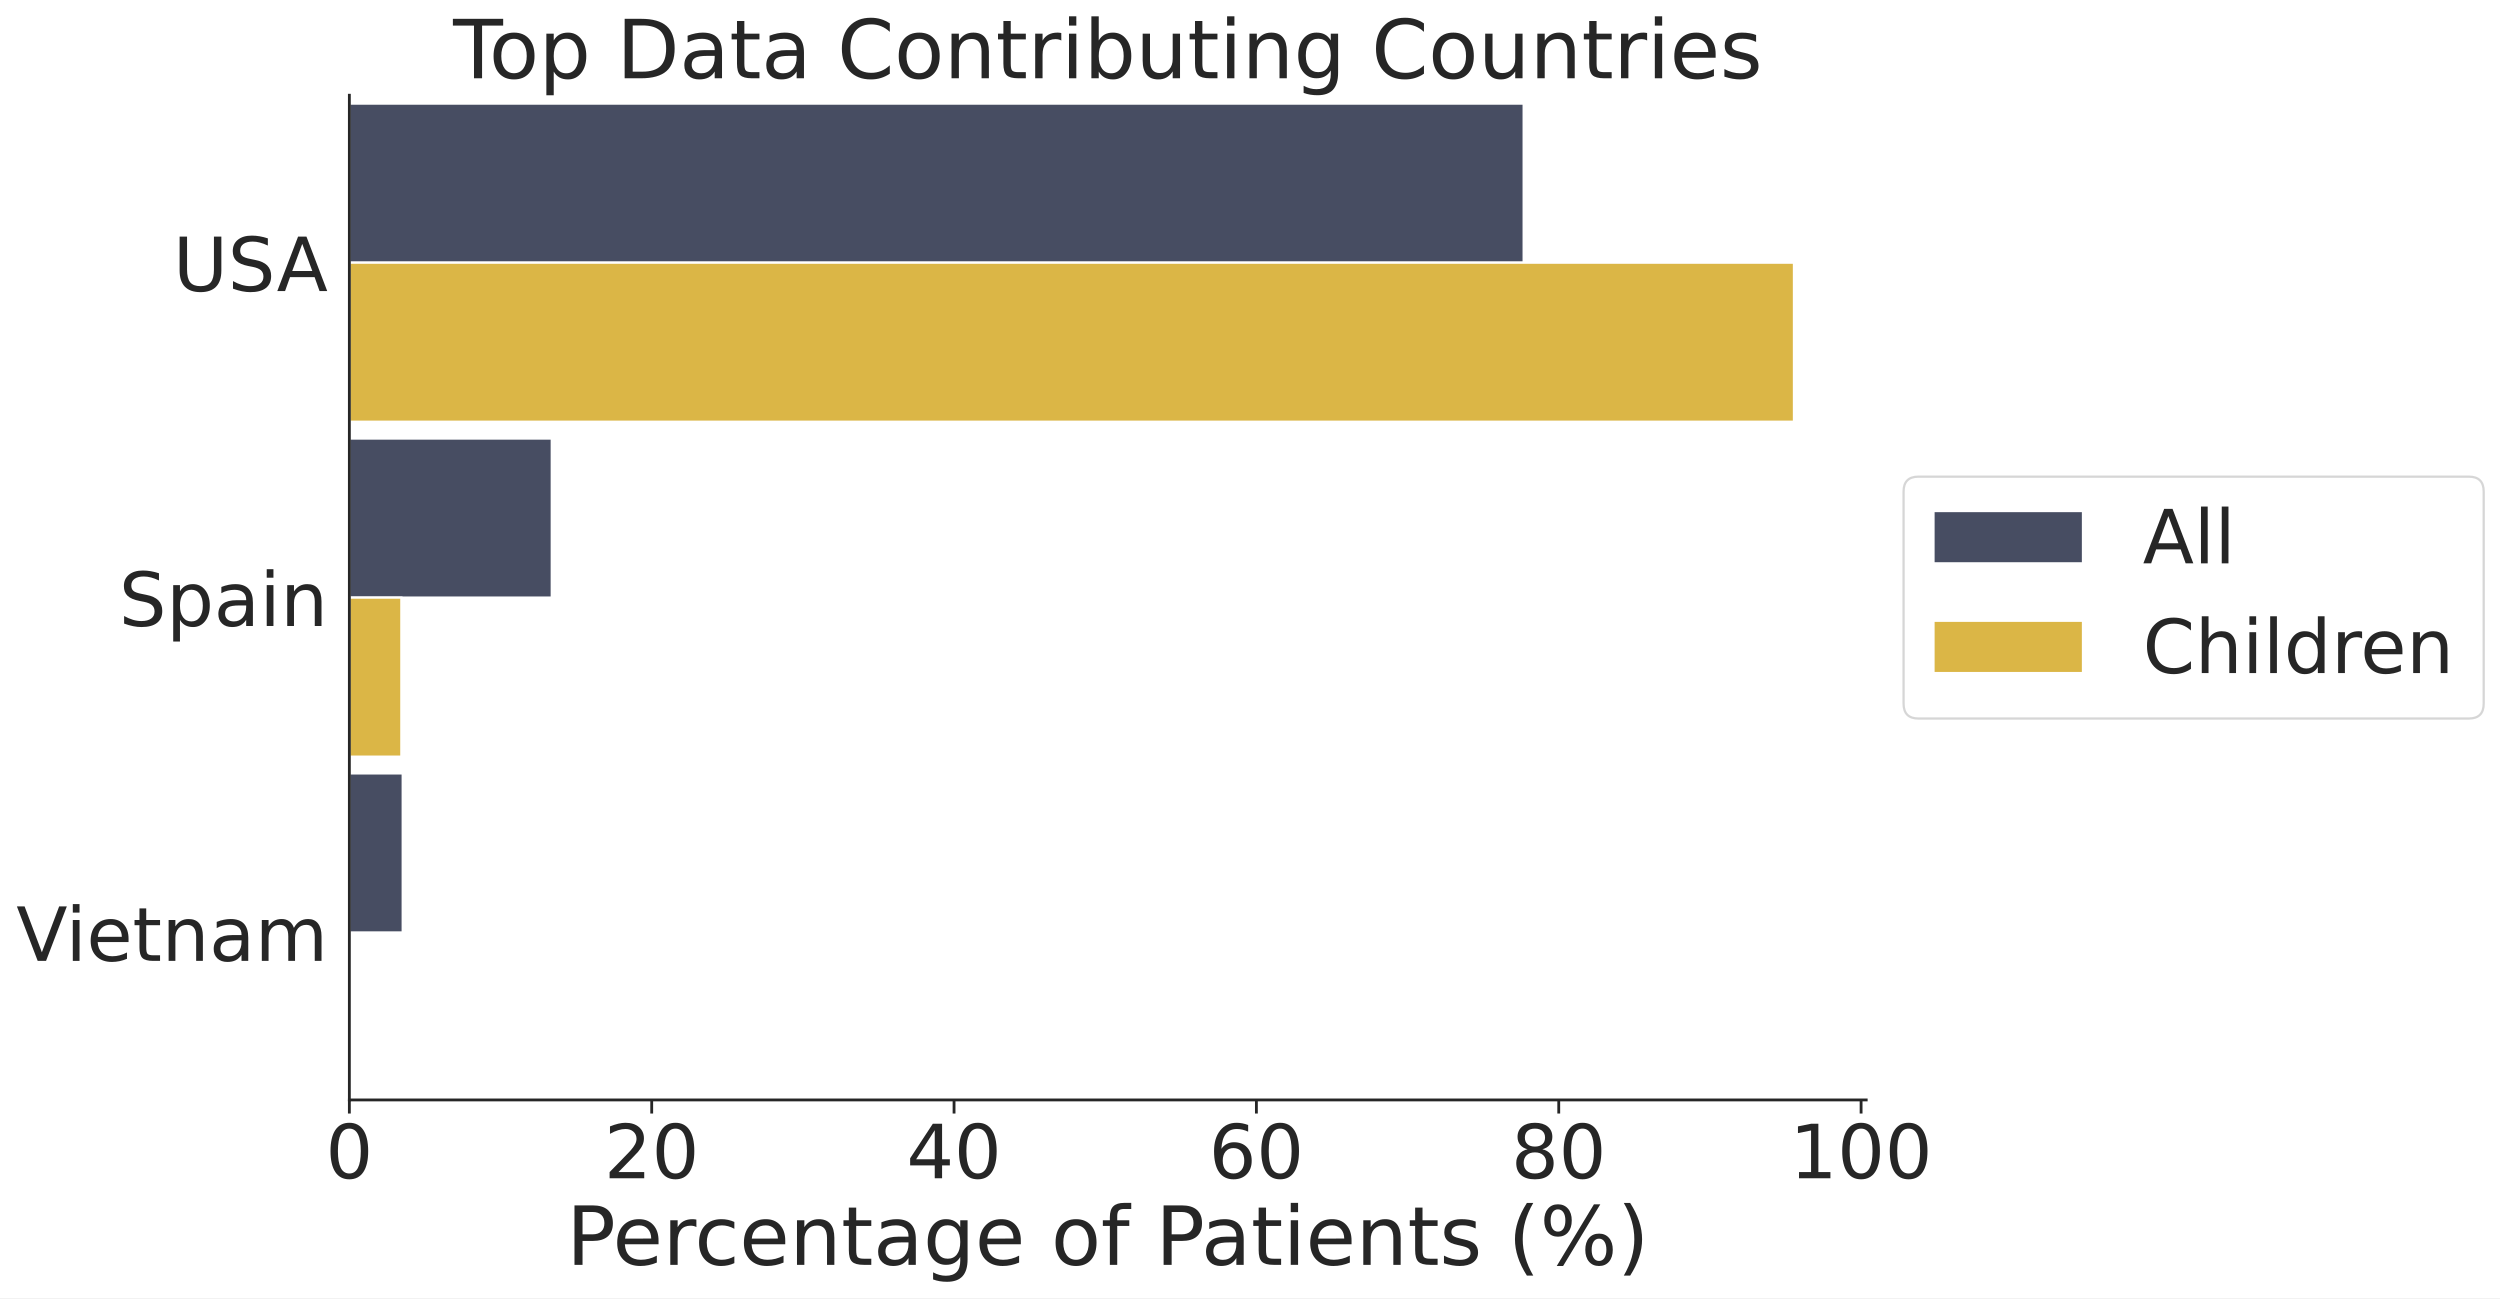
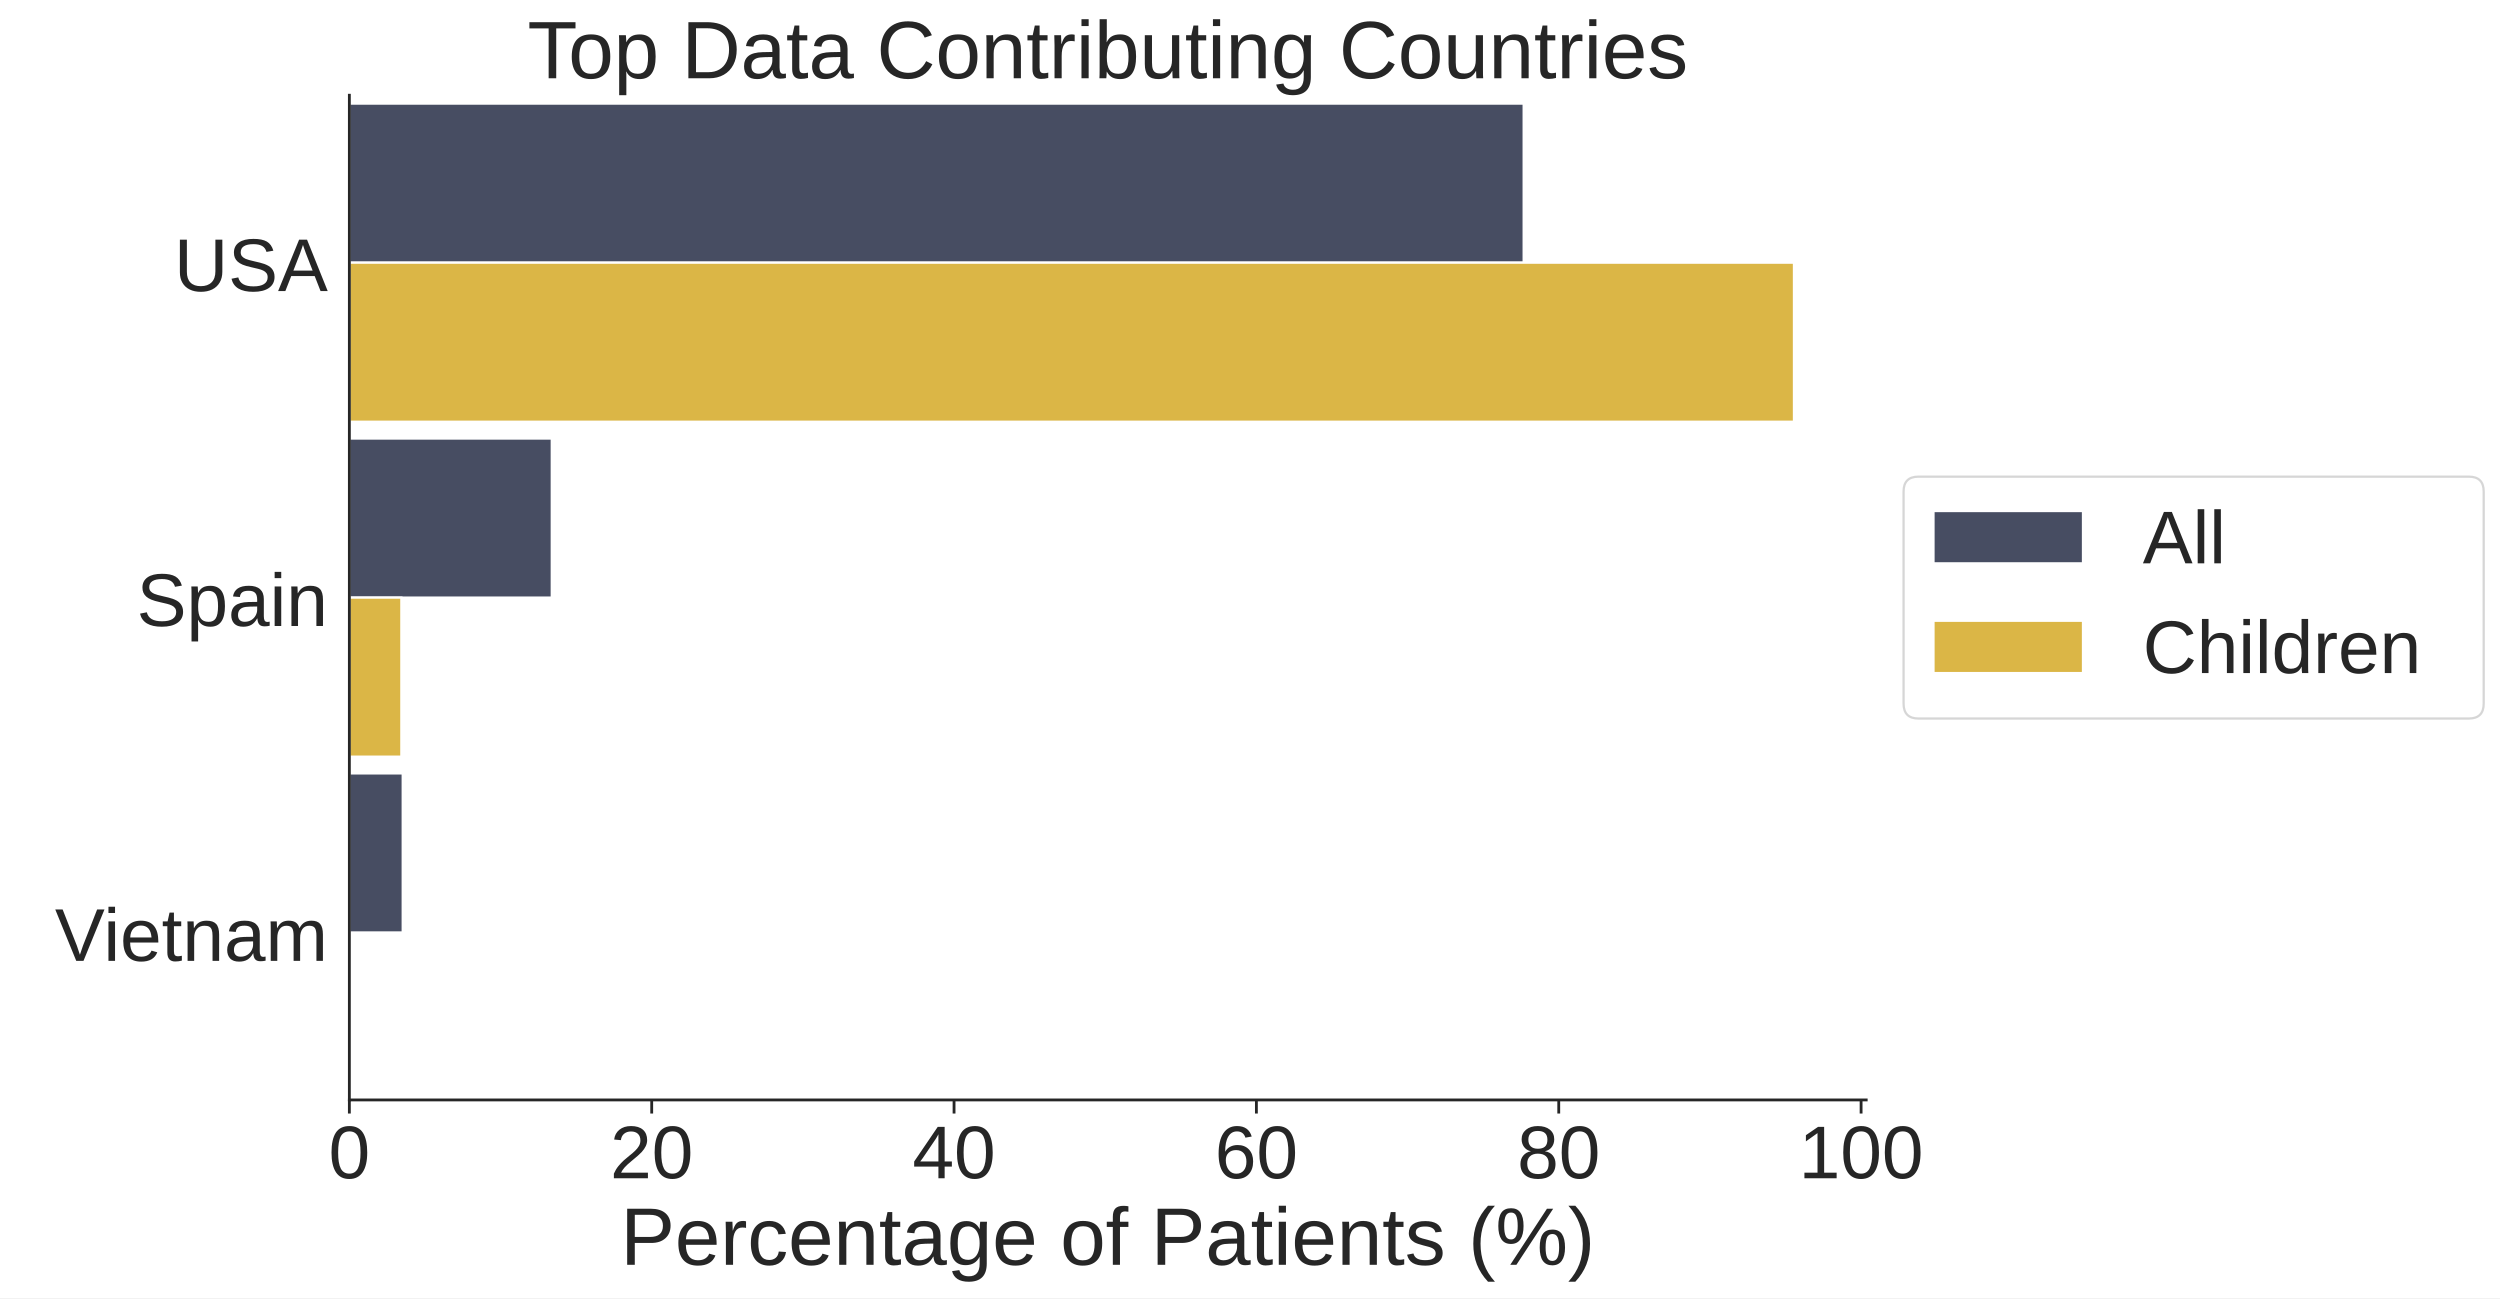
<svg xmlns="http://www.w3.org/2000/svg" xmlns:xlink="http://www.w3.org/1999/xlink" width="1103.608pt" height="573.04pt" viewBox="0 0 1103.608 573.04" version="1.1">
  <defs>
    <style type="text/css">*{stroke-linejoin: round; stroke-linecap: butt}</style>
  </defs>
  <g id="figure_1">
    <g id="patch_1">
      <path d="M 0 573.04  L 1103.608 573.04  L 1103.608 0  L 0 0  z " style="fill: #ffffff" />
    </g>
    <g id="axes_1">
      <g id="patch_2">
        <path d="M 154.222 485.561  L 823.822 485.561  L 823.822 42.041  L 154.222 42.041  z " style="fill: #ffffff" />
      </g>
      <g id="matplotlib.axis_1">
        <g id="xtick_1">
          <g id="line2d_1">
            <defs>
-               <path id="m4297049ee9" d="M 0 0  L 0 6  " style="stroke: #262626; stroke-width: 1.25" />
+               <path id="mb6440f2a11" d="M 0 0  L 0 6  " style="stroke: #262626; stroke-width: 1.25" />
            </defs>
            <g>
-               <use xlink:href="#m4297049ee9" x="154.222" y="485.561" style="fill: #262626; stroke: #262626; stroke-width: 1.25" />
+               <use xlink:href="#mb6440f2a11" x="154.222" y="485.561" style="fill: #262626; stroke: #262626; stroke-width: 1.25" />
            </g>
          </g>
          <g id="text_1">
-             <g style="fill: #262626" transform="translate(143.7242 520.1361) scale(0.33 -0.33)">
-               <defs>
-                 <path id="DejaVuSans-30" d="M 2034 4250  Q 1547 4250 1301 3770  Q 1056 3291 1056 2328  Q 1056 1369 1301 889  Q 1547 409 2034 409  Q 2525 409 2770 889  Q 3016 1369 3016 2328  Q 3016 3291 2770 3770  Q 2525 4250 2034 4250  z M 2034 4750  Q 2819 4750 3233 4129  Q 3647 3509 3647 2328  Q 3647 1150 3233 529  Q 2819 -91 2034 -91  Q 1250 -91 836 529  Q 422 1150 422 2328  Q 422 3509 836 4129  Q 1250 4750 2034 4750  z " transform="scale(0.015625)" />
-               </defs>
-               <use xlink:href="#DejaVuSans-30" />
-             </g>
+             <text style="fill: #262626; font: 33px 'Arial', 'DejaVu Sans', 'Liberation Sans', 'Bitstream Vera Sans', sans-serif; text-anchor: middle" x="154.222" y="520.136" transform="rotate(-0 154.2223 520.1361)">0</text>
          </g>
        </g>
        <g id="xtick_2">
          <g id="line2d_2">
            <g>
-               <use xlink:href="#m4297049ee9" x="287.691" y="485.561" style="fill: #262626; stroke: #262626; stroke-width: 1.25" />
+               <use xlink:href="#mb6440f2a11" x="287.691" y="485.561" style="fill: #262626; stroke: #262626; stroke-width: 1.25" />
            </g>
          </g>
          <g id="text_2">
-             <g style="fill: #262626" transform="translate(266.695 520.1361) scale(0.33 -0.33)">
-               <defs>
-                 <path id="DejaVuSans-32" d="M 1228 531  L 3431 531  L 3431 0  L 469 0  L 469 531  Q 828 903 1448 1529  Q 2069 2156 2228 2338  Q 2531 2678 2651 2914  Q 2772 3150 2772 3378  Q 2772 3750 2511 3984  Q 2250 4219 1831 4219  Q 1534 4219 1204 4116  Q 875 4013 500 3803  L 500 4441  Q 881 4594 1212 4672  Q 1544 4750 1819 4750  Q 2544 4750 2975 4387  Q 3406 4025 3406 3419  Q 3406 3131 3298 2873  Q 3191 2616 2906 2266  Q 2828 2175 2409 1742  Q 1991 1309 1228 531  z " transform="scale(0.015625)" />
-               </defs>
-               <use xlink:href="#DejaVuSans-32" />
-               <use xlink:href="#DejaVuSans-30" x="63.623" />
-             </g>
+             <text style="fill: #262626; font: 33px 'Arial', 'DejaVu Sans', 'Liberation Sans', 'Bitstream Vera Sans', sans-serif; text-anchor: middle" x="287.691" y="520.136" transform="rotate(-0 287.6912 520.1361)">20</text>
          </g>
        </g>
        <g id="xtick_3">
          <g id="line2d_3">
            <g>
-               <use xlink:href="#m4297049ee9" x="421.16" y="485.561" style="fill: #262626; stroke: #262626; stroke-width: 1.25" />
+               <use xlink:href="#mb6440f2a11" x="421.16" y="485.561" style="fill: #262626; stroke: #262626; stroke-width: 1.25" />
            </g>
          </g>
          <g id="text_3">
-             <g style="fill: #262626" transform="translate(400.1638 520.1361) scale(0.33 -0.33)">
-               <defs>
-                 <path id="DejaVuSans-34" d="M 2419 4116  L 825 1625  L 2419 1625  L 2419 4116  z M 2253 4666  L 3047 4666  L 3047 1625  L 3713 1625  L 3713 1100  L 3047 1100  L 3047 0  L 2419 0  L 2419 1100  L 313 1100  L 313 1709  L 2253 4666  z " transform="scale(0.015625)" />
-               </defs>
-               <use xlink:href="#DejaVuSans-34" />
-               <use xlink:href="#DejaVuSans-30" x="63.623" />
-             </g>
+             <text style="fill: #262626; font: 33px 'Arial', 'DejaVu Sans', 'Liberation Sans', 'Bitstream Vera Sans', sans-serif; text-anchor: middle" x="421.16" y="520.136" transform="rotate(-0 421.1601 520.1361)">40</text>
          </g>
        </g>
        <g id="xtick_4">
          <g id="line2d_4">
            <g>
-               <use xlink:href="#m4297049ee9" x="554.629" y="485.561" style="fill: #262626; stroke: #262626; stroke-width: 1.25" />
+               <use xlink:href="#mb6440f2a11" x="554.629" y="485.561" style="fill: #262626; stroke: #262626; stroke-width: 1.25" />
            </g>
          </g>
          <g id="text_4">
-             <g style="fill: #262626" transform="translate(533.6327 520.1361) scale(0.33 -0.33)">
-               <defs>
-                 <path id="DejaVuSans-36" d="M 2113 2584  Q 1688 2584 1439 2293  Q 1191 2003 1191 1497  Q 1191 994 1439 701  Q 1688 409 2113 409  Q 2538 409 2786 701  Q 3034 994 3034 1497  Q 3034 2003 2786 2293  Q 2538 2584 2113 2584  z M 3366 4563  L 3366 3988  Q 3128 4100 2886 4159  Q 2644 4219 2406 4219  Q 1781 4219 1451 3797  Q 1122 3375 1075 2522  Q 1259 2794 1537 2939  Q 1816 3084 2150 3084  Q 2853 3084 3261 2657  Q 3669 2231 3669 1497  Q 3669 778 3244 343  Q 2819 -91 2113 -91  Q 1303 -91 875 529  Q 447 1150 447 2328  Q 447 3434 972 4092  Q 1497 4750 2381 4750  Q 2619 4750 2861 4703  Q 3103 4656 3366 4563  z " transform="scale(0.015625)" />
-               </defs>
-               <use xlink:href="#DejaVuSans-36" />
-               <use xlink:href="#DejaVuSans-30" x="63.623" />
-             </g>
+             <text style="fill: #262626; font: 33px 'Arial', 'DejaVu Sans', 'Liberation Sans', 'Bitstream Vera Sans', sans-serif; text-anchor: middle" x="554.629" y="520.136" transform="rotate(-0 554.629 520.1361)">60</text>
          </g>
        </g>
        <g id="xtick_5">
          <g id="line2d_5">
            <g>
-               <use xlink:href="#m4297049ee9" x="688.098" y="485.561" style="fill: #262626; stroke: #262626; stroke-width: 1.25" />
+               <use xlink:href="#mb6440f2a11" x="688.098" y="485.561" style="fill: #262626; stroke: #262626; stroke-width: 1.25" />
            </g>
          </g>
          <g id="text_5">
-             <g style="fill: #262626" transform="translate(667.1016 520.1361) scale(0.33 -0.33)">
-               <defs>
-                 <path id="DejaVuSans-38" d="M 2034 2216  Q 1584 2216 1326 1975  Q 1069 1734 1069 1313  Q 1069 891 1326 650  Q 1584 409 2034 409  Q 2484 409 2743 651  Q 3003 894 3003 1313  Q 3003 1734 2745 1975  Q 2488 2216 2034 2216  z M 1403 2484  Q 997 2584 770 2862  Q 544 3141 544 3541  Q 544 4100 942 4425  Q 1341 4750 2034 4750  Q 2731 4750 3128 4425  Q 3525 4100 3525 3541  Q 3525 3141 3298 2862  Q 3072 2584 2669 2484  Q 3125 2378 3379 2068  Q 3634 1759 3634 1313  Q 3634 634 3220 271  Q 2806 -91 2034 -91  Q 1263 -91 848 271  Q 434 634 434 1313  Q 434 1759 690 2068  Q 947 2378 1403 2484  z M 1172 3481  Q 1172 3119 1398 2916  Q 1625 2713 2034 2713  Q 2441 2713 2670 2916  Q 2900 3119 2900 3481  Q 2900 3844 2670 4047  Q 2441 4250 2034 4250  Q 1625 4250 1398 4047  Q 1172 3844 1172 3481  z " transform="scale(0.015625)" />
-               </defs>
-               <use xlink:href="#DejaVuSans-38" />
-               <use xlink:href="#DejaVuSans-30" x="63.623" />
-             </g>
+             <text style="fill: #262626; font: 33px 'Arial', 'DejaVu Sans', 'Liberation Sans', 'Bitstream Vera Sans', sans-serif; text-anchor: middle" x="688.098" y="520.136" transform="rotate(-0 688.0978 520.1361)">80</text>
          </g>
        </g>
        <g id="xtick_6">
          <g id="line2d_6">
            <g>
-               <use xlink:href="#m4297049ee9" x="821.567" y="485.561" style="fill: #262626; stroke: #262626; stroke-width: 1.25" />
+               <use xlink:href="#mb6440f2a11" x="821.567" y="485.561" style="fill: #262626; stroke: #262626; stroke-width: 1.25" />
            </g>
          </g>
          <g id="text_6">
-             <g style="fill: #262626" transform="translate(790.0723 520.1361) scale(0.33 -0.33)">
-               <defs>
-                 <path id="DejaVuSans-31" d="M 794 531  L 1825 531  L 1825 4091  L 703 3866  L 703 4441  L 1819 4666  L 2450 4666  L 2450 531  L 3481 531  L 3481 0  L 794 0  L 794 531  z " transform="scale(0.015625)" />
-               </defs>
-               <use xlink:href="#DejaVuSans-31" />
-               <use xlink:href="#DejaVuSans-30" x="63.623" />
-               <use xlink:href="#DejaVuSans-30" x="127.246" />
-             </g>
+             <text style="fill: #262626; font: 33px 'Arial', 'DejaVu Sans', 'Liberation Sans', 'Bitstream Vera Sans', sans-serif; text-anchor: middle" x="821.567" y="520.136" transform="rotate(-0 821.5667 520.1361)">100</text>
          </g>
        </g>
        <g id="text_7">
-           <g style="fill: #262626" transform="translate(250.0723 558.3534) scale(0.36 -0.36)">
-             <defs>
-               <path id="DejaVuSans-50" d="M 1259 4147  L 1259 2394  L 2053 2394  Q 2494 2394 2734 2622  Q 2975 2850 2975 3272  Q 2975 3691 2734 3919  Q 2494 4147 2053 4147  L 1259 4147  z M 628 4666  L 2053 4666  Q 2838 4666 3239 4311  Q 3641 3956 3641 3272  Q 3641 2581 3239 2228  Q 2838 1875 2053 1875  L 1259 1875  L 1259 0  L 628 0  L 628 4666  z " transform="scale(0.015625)" />
-               <path id="DejaVuSans-65" d="M 3597 1894  L 3597 1613  L 953 1613  Q 991 1019 1311 708  Q 1631 397 2203 397  Q 2534 397 2845 478  Q 3156 559 3463 722  L 3463 178  Q 3153 47 2828 -22  Q 2503 -91 2169 -91  Q 1331 -91 842 396  Q 353 884 353 1716  Q 353 2575 817 3079  Q 1281 3584 2069 3584  Q 2775 3584 3186 3129  Q 3597 2675 3597 1894  z M 3022 2063  Q 3016 2534 2758 2815  Q 2500 3097 2075 3097  Q 1594 3097 1305 2825  Q 1016 2553 972 2059  L 3022 2063  z " transform="scale(0.015625)" />
-               <path id="DejaVuSans-72" d="M 2631 2963  Q 2534 3019 2420 3045  Q 2306 3072 2169 3072  Q 1681 3072 1420 2755  Q 1159 2438 1159 1844  L 1159 0  L 581 0  L 581 3500  L 1159 3500  L 1159 2956  Q 1341 3275 1631 3429  Q 1922 3584 2338 3584  Q 2397 3584 2469 3576  Q 2541 3569 2628 3553  L 2631 2963  z " transform="scale(0.015625)" />
-               <path id="DejaVuSans-63" d="M 3122 3366  L 3122 2828  Q 2878 2963 2633 3030  Q 2388 3097 2138 3097  Q 1578 3097 1268 2742  Q 959 2388 959 1747  Q 959 1106 1268 751  Q 1578 397 2138 397  Q 2388 397 2633 464  Q 2878 531 3122 666  L 3122 134  Q 2881 22 2623 -34  Q 2366 -91 2075 -91  Q 1284 -91 818 406  Q 353 903 353 1747  Q 353 2603 823 3093  Q 1294 3584 2113 3584  Q 2378 3584 2631 3529  Q 2884 3475 3122 3366  z " transform="scale(0.015625)" />
-               <path id="DejaVuSans-6e" d="M 3513 2113  L 3513 0  L 2938 0  L 2938 2094  Q 2938 2591 2744 2837  Q 2550 3084 2163 3084  Q 1697 3084 1428 2787  Q 1159 2491 1159 1978  L 1159 0  L 581 0  L 581 3500  L 1159 3500  L 1159 2956  Q 1366 3272 1645 3428  Q 1925 3584 2291 3584  Q 2894 3584 3203 3211  Q 3513 2838 3513 2113  z " transform="scale(0.015625)" />
-               <path id="DejaVuSans-74" d="M 1172 4494  L 1172 3500  L 2356 3500  L 2356 3053  L 1172 3053  L 1172 1153  Q 1172 725 1289 603  Q 1406 481 1766 481  L 2356 481  L 2356 0  L 1766 0  Q 1100 0 847 248  Q 594 497 594 1153  L 594 3053  L 172 3053  L 172 3500  L 594 3500  L 594 4494  L 1172 4494  z " transform="scale(0.015625)" />
-               <path id="DejaVuSans-61" d="M 2194 1759  Q 1497 1759 1228 1600  Q 959 1441 959 1056  Q 959 750 1161 570  Q 1363 391 1709 391  Q 2188 391 2477 730  Q 2766 1069 2766 1631  L 2766 1759  L 2194 1759  z M 3341 1997  L 3341 0  L 2766 0  L 2766 531  Q 2569 213 2275 61  Q 1981 -91 1556 -91  Q 1019 -91 701 211  Q 384 513 384 1019  Q 384 1609 779 1909  Q 1175 2209 1959 2209  L 2766 2209  L 2766 2266  Q 2766 2663 2505 2880  Q 2244 3097 1772 3097  Q 1472 3097 1187 3025  Q 903 2953 641 2809  L 641 3341  Q 956 3463 1253 3523  Q 1550 3584 1831 3584  Q 2591 3584 2966 3190  Q 3341 2797 3341 1997  z " transform="scale(0.015625)" />
-               <path id="DejaVuSans-67" d="M 2906 1791  Q 2906 2416 2648 2759  Q 2391 3103 1925 3103  Q 1463 3103 1205 2759  Q 947 2416 947 1791  Q 947 1169 1205 825  Q 1463 481 1925 481  Q 2391 481 2648 825  Q 2906 1169 2906 1791  z M 3481 434  Q 3481 -459 3084 -895  Q 2688 -1331 1869 -1331  Q 1566 -1331 1297 -1286  Q 1028 -1241 775 -1147  L 775 -588  Q 1028 -725 1275 -790  Q 1522 -856 1778 -856  Q 2344 -856 2625 -561  Q 2906 -266 2906 331  L 2906 616  Q 2728 306 2450 153  Q 2172 0 1784 0  Q 1141 0 747 490  Q 353 981 353 1791  Q 353 2603 747 3093  Q 1141 3584 1784 3584  Q 2172 3584 2450 3431  Q 2728 3278 2906 2969  L 2906 3500  L 3481 3500  L 3481 434  z " transform="scale(0.015625)" />
-               <path id="DejaVuSans-20" transform="scale(0.015625)" />
-               <path id="DejaVuSans-6f" d="M 1959 3097  Q 1497 3097 1228 2736  Q 959 2375 959 1747  Q 959 1119 1226 758  Q 1494 397 1959 397  Q 2419 397 2687 759  Q 2956 1122 2956 1747  Q 2956 2369 2687 2733  Q 2419 3097 1959 3097  z M 1959 3584  Q 2709 3584 3137 3096  Q 3566 2609 3566 1747  Q 3566 888 3137 398  Q 2709 -91 1959 -91  Q 1206 -91 779 398  Q 353 888 353 1747  Q 353 2609 779 3096  Q 1206 3584 1959 3584  z " transform="scale(0.015625)" />
-               <path id="DejaVuSans-66" d="M 2375 4863  L 2375 4384  L 1825 4384  Q 1516 4384 1395 4259  Q 1275 4134 1275 3809  L 1275 3500  L 2222 3500  L 2222 3053  L 1275 3053  L 1275 0  L 697 0  L 697 3053  L 147 3053  L 147 3500  L 697 3500  L 697 3744  Q 697 4328 969 4595  Q 1241 4863 1831 4863  L 2375 4863  z " transform="scale(0.015625)" />
-               <path id="DejaVuSans-69" d="M 603 3500  L 1178 3500  L 1178 0  L 603 0  L 603 3500  z M 603 4863  L 1178 4863  L 1178 4134  L 603 4134  L 603 4863  z " transform="scale(0.015625)" />
-               <path id="DejaVuSans-73" d="M 2834 3397  L 2834 2853  Q 2591 2978 2328 3040  Q 2066 3103 1784 3103  Q 1356 3103 1142 2972  Q 928 2841 928 2578  Q 928 2378 1081 2264  Q 1234 2150 1697 2047  L 1894 2003  Q 2506 1872 2764 1633  Q 3022 1394 3022 966  Q 3022 478 2636 193  Q 2250 -91 1575 -91  Q 1294 -91 989 -36  Q 684 19 347 128  L 347 722  Q 666 556 975 473  Q 1284 391 1588 391  Q 1994 391 2212 530  Q 2431 669 2431 922  Q 2431 1156 2273 1281  Q 2116 1406 1581 1522  L 1381 1569  Q 847 1681 609 1914  Q 372 2147 372 2553  Q 372 3047 722 3315  Q 1072 3584 1716 3584  Q 2034 3584 2315 3537  Q 2597 3491 2834 3397  z " transform="scale(0.015625)" />
-               <path id="DejaVuSans-28" d="M 1984 4856  Q 1566 4138 1362 3434  Q 1159 2731 1159 2009  Q 1159 1288 1364 580  Q 1569 -128 1984 -844  L 1484 -844  Q 1016 -109 783 600  Q 550 1309 550 2009  Q 550 2706 781 3412  Q 1013 4119 1484 4856  L 1984 4856  z " transform="scale(0.015625)" />
-               <path id="DejaVuSans-25" d="M 4653 2053  Q 4381 2053 4226 1822  Q 4072 1591 4072 1178  Q 4072 772 4226 539  Q 4381 306 4653 306  Q 4919 306 5073 539  Q 5228 772 5228 1178  Q 5228 1588 5073 1820  Q 4919 2053 4653 2053  z M 4653 2450  Q 5147 2450 5437 2106  Q 5728 1763 5728 1178  Q 5728 594 5436 251  Q 5144 -91 4653 -91  Q 4153 -91 3862 251  Q 3572 594 3572 1178  Q 3572 1766 3864 2108  Q 4156 2450 4653 2450  z M 1428 4353  Q 1159 4353 1004 4120  Q 850 3888 850 3481  Q 850 3069 1003 2837  Q 1156 2606 1428 2606  Q 1700 2606 1854 2837  Q 2009 3069 2009 3481  Q 2009 3884 1853 4118  Q 1697 4353 1428 4353  z M 4250 4750  L 4750 4750  L 1831 -91  L 1331 -91  L 4250 4750  z M 1428 4750  Q 1922 4750 2215 4408  Q 2509 4066 2509 3481  Q 2509 2891 2217 2550  Q 1925 2209 1428 2209  Q 931 2209 642 2551  Q 353 2894 353 3481  Q 353 4063 643 4406  Q 934 4750 1428 4750  z " transform="scale(0.015625)" />
-               <path id="DejaVuSans-29" d="M 513 4856  L 1013 4856  Q 1481 4119 1714 3412  Q 1947 2706 1947 2009  Q 1947 1309 1714 600  Q 1481 -109 1013 -844  L 513 -844  Q 928 -128 1133 580  Q 1338 1288 1338 2009  Q 1338 2731 1133 3434  Q 928 4138 513 4856  z " transform="scale(0.015625)" />
-             </defs>
-             <use xlink:href="#DejaVuSans-50" />
-             <use xlink:href="#DejaVuSans-65" x="56.678" />
-             <use xlink:href="#DejaVuSans-72" x="118.201" />
-             <use xlink:href="#DejaVuSans-63" x="157.064" />
-             <use xlink:href="#DejaVuSans-65" x="212.045" />
-             <use xlink:href="#DejaVuSans-6e" x="273.568" />
-             <use xlink:href="#DejaVuSans-74" x="336.947" />
-             <use xlink:href="#DejaVuSans-61" x="376.156" />
-             <use xlink:href="#DejaVuSans-67" x="437.436" />
-             <use xlink:href="#DejaVuSans-65" x="500.912" />
-             <use xlink:href="#DejaVuSans-20" x="562.436" />
-             <use xlink:href="#DejaVuSans-6f" x="594.223" />
-             <use xlink:href="#DejaVuSans-66" x="655.404" />
-             <use xlink:href="#DejaVuSans-20" x="690.609" />
-             <use xlink:href="#DejaVuSans-50" x="722.396" />
-             <use xlink:href="#DejaVuSans-61" x="778.199" />
-             <use xlink:href="#DejaVuSans-74" x="839.479" />
-             <use xlink:href="#DejaVuSans-69" x="878.688" />
-             <use xlink:href="#DejaVuSans-65" x="906.471" />
-             <use xlink:href="#DejaVuSans-6e" x="967.994" />
-             <use xlink:href="#DejaVuSans-74" x="1031.373" />
-             <use xlink:href="#DejaVuSans-73" x="1070.582" />
-             <use xlink:href="#DejaVuSans-20" x="1122.682" />
-             <use xlink:href="#DejaVuSans-28" x="1154.469" />
-             <use xlink:href="#DejaVuSans-25" x="1193.482" />
-             <use xlink:href="#DejaVuSans-29" x="1288.502" />
-           </g>
+           <text style="fill: #262626; font: 36px 'Arial', 'DejaVu Sans', 'Liberation Sans', 'Bitstream Vera Sans', sans-serif; text-anchor: middle" x="489.022" y="558.353" transform="rotate(-0 489.0223 558.3534)">Percentage of Patients (%)</text>
        </g>
      </g>
      <g id="matplotlib.axis_2">
        <g id="ytick_1">
          <g id="text_8">
-             <g style="fill: #262626" transform="translate(76.42781 128.4987) scale(0.33 -0.33)">
-               <defs>
-                 <path id="DejaVuSans-55" d="M 556 4666  L 1191 4666  L 1191 1831  Q 1191 1081 1462 751  Q 1734 422 2344 422  Q 2950 422 3222 751  Q 3494 1081 3494 1831  L 3494 4666  L 4128 4666  L 4128 1753  Q 4128 841 3676 375  Q 3225 -91 2344 -91  Q 1459 -91 1007 375  Q 556 841 556 1753  L 556 4666  z " transform="scale(0.015625)" />
-                 <path id="DejaVuSans-53" d="M 3425 4513  L 3425 3897  Q 3066 4069 2747 4153  Q 2428 4238 2131 4238  Q 1616 4238 1336 4038  Q 1056 3838 1056 3469  Q 1056 3159 1242 3001  Q 1428 2844 1947 2747  L 2328 2669  Q 3034 2534 3370 2195  Q 3706 1856 3706 1288  Q 3706 609 3251 259  Q 2797 -91 1919 -91  Q 1588 -91 1214 -16  Q 841 59 441 206  L 441 856  Q 825 641 1194 531  Q 1563 422 1919 422  Q 2459 422 2753 634  Q 3047 847 3047 1241  Q 3047 1584 2836 1778  Q 2625 1972 2144 2069  L 1759 2144  Q 1053 2284 737 2584  Q 422 2884 422 3419  Q 422 4038 858 4394  Q 1294 4750 2059 4750  Q 2388 4750 2728 4690  Q 3069 4631 3425 4513  z " transform="scale(0.015625)" />
-                 <path id="DejaVuSans-41" d="M 2188 4044  L 1331 1722  L 3047 1722  L 2188 4044  z M 1831 4666  L 2547 4666  L 4325 0  L 3669 0  L 3244 1197  L 1141 1197  L 716 0  L 50 0  L 1831 4666  z " transform="scale(0.015625)" />
-               </defs>
-               <use xlink:href="#DejaVuSans-55" />
-               <use xlink:href="#DejaVuSans-53" x="73.193" />
-               <use xlink:href="#DejaVuSans-41" x="138.545" />
-             </g>
+             <text style="fill: #262626; font: 33px 'Arial', 'DejaVu Sans', 'Liberation Sans', 'Bitstream Vera Sans', sans-serif; text-anchor: end" x="144.722" y="128.499" transform="rotate(-0 144.7223 128.4987)">USA</text>
          </g>
        </g>
        <g id="ytick_2">
          <g id="text_9">
-             <g style="fill: #262626" transform="translate(52.51828 276.3387) scale(0.33 -0.33)">
-               <defs>
-                 <path id="DejaVuSans-70" d="M 1159 525  L 1159 -1331  L 581 -1331  L 581 3500  L 1159 3500  L 1159 2969  Q 1341 3281 1617 3432  Q 1894 3584 2278 3584  Q 2916 3584 3314 3078  Q 3713 2572 3713 1747  Q 3713 922 3314 415  Q 2916 -91 2278 -91  Q 1894 -91 1617 61  Q 1341 213 1159 525  z M 3116 1747  Q 3116 2381 2855 2742  Q 2594 3103 2138 3103  Q 1681 3103 1420 2742  Q 1159 2381 1159 1747  Q 1159 1113 1420 752  Q 1681 391 2138 391  Q 2594 391 2855 752  Q 3116 1113 3116 1747  z " transform="scale(0.015625)" />
-               </defs>
-               <use xlink:href="#DejaVuSans-53" />
-               <use xlink:href="#DejaVuSans-70" x="63.477" />
-               <use xlink:href="#DejaVuSans-61" x="126.953" />
-               <use xlink:href="#DejaVuSans-69" x="188.232" />
-               <use xlink:href="#DejaVuSans-6e" x="216.016" />
-             </g>
+             <text style="fill: #262626; font: 33px 'Arial', 'DejaVu Sans', 'Liberation Sans', 'Bitstream Vera Sans', sans-serif; text-anchor: end" x="144.722" y="276.339" transform="rotate(-0 144.7223 276.3387)">Spain</text>
          </g>
        </g>
        <g id="ytick_3">
          <g id="text_10">
-             <g style="fill: #262626" transform="translate(7.2 424.1787) scale(0.33 -0.33)">
-               <defs>
-                 <path id="DejaVuSans-56" d="M 1831 0  L 50 4666  L 709 4666  L 2188 738  L 3669 4666  L 4325 4666  L 2547 0  L 1831 0  z " transform="scale(0.015625)" />
-                 <path id="DejaVuSans-6d" d="M 3328 2828  Q 3544 3216 3844 3400  Q 4144 3584 4550 3584  Q 5097 3584 5394 3201  Q 5691 2819 5691 2113  L 5691 0  L 5113 0  L 5113 2094  Q 5113 2597 4934 2840  Q 4756 3084 4391 3084  Q 3944 3084 3684 2787  Q 3425 2491 3425 1978  L 3425 0  L 2847 0  L 2847 2094  Q 2847 2600 2669 2842  Q 2491 3084 2119 3084  Q 1678 3084 1418 2786  Q 1159 2488 1159 1978  L 1159 0  L 581 0  L 581 3500  L 1159 3500  L 1159 2956  Q 1356 3278 1631 3431  Q 1906 3584 2284 3584  Q 2666 3584 2933 3390  Q 3200 3197 3328 2828  z " transform="scale(0.015625)" />
-               </defs>
-               <use xlink:href="#DejaVuSans-56" />
-               <use xlink:href="#DejaVuSans-69" x="66.158" />
-               <use xlink:href="#DejaVuSans-65" x="93.941" />
-               <use xlink:href="#DejaVuSans-74" x="155.465" />
-               <use xlink:href="#DejaVuSans-6e" x="194.674" />
-               <use xlink:href="#DejaVuSans-61" x="258.053" />
-               <use xlink:href="#DejaVuSans-6d" x="319.332" />
-             </g>
+             <text style="fill: #262626; font: 33px 'Arial', 'DejaVu Sans', 'Liberation Sans', 'Bitstream Vera Sans', sans-serif; text-anchor: end" x="144.722" y="424.179" transform="rotate(-0 144.7223 424.1787)">Vietnam</text>
          </g>
        </g>
      </g>
      <g id="patch_3">
-         <path d="M 154.222 45.737  L 672.615 45.737  L 672.615 115.961  L 154.222 115.961  z " clip-path="url(#p33e1e52c17)" style="fill: #474d62; stroke: #ffffff; stroke-linejoin: miter" />
+         <path d="M 154.222 45.737  L 672.615 45.737  L 672.615 115.961  L 154.222 115.961  z " clip-path="url(#p40716f4d0f)" style="fill: #474d62; stroke: #ffffff; stroke-linejoin: miter" />
      </g>
      <g id="patch_4">
-         <path d="M 154.222 193.577  L 243.58 193.577  L 243.58 263.801  L 154.222 263.801  z " clip-path="url(#p33e1e52c17)" style="fill: #474d62; stroke: #ffffff; stroke-linejoin: miter" />
+         <path d="M 154.222 193.577  L 243.58 193.577  L 243.58 263.801  L 154.222 263.801  z " clip-path="url(#p40716f4d0f)" style="fill: #474d62; stroke: #ffffff; stroke-linejoin: miter" />
      </g>
      <g id="patch_5">
-         <path d="M 154.222 341.417  L 177.78 341.417  L 177.78 411.641  L 154.222 411.641  z " clip-path="url(#p33e1e52c17)" style="fill: #474d62; stroke: #ffffff; stroke-linejoin: miter" />
+         <path d="M 154.222 341.417  L 177.78 341.417  L 177.78 411.641  L 154.222 411.641  z " clip-path="url(#p40716f4d0f)" style="fill: #474d62; stroke: #ffffff; stroke-linejoin: miter" />
      </g>
      <g id="patch_6">
-         <path d="M 154.222 115.961  L 791.937 115.961  L 791.937 186.185  L 154.222 186.185  z " clip-path="url(#p33e1e52c17)" style="fill: #dbb646; stroke: #ffffff; stroke-linejoin: miter" />
+         <path d="M 154.222 115.961  L 791.937 115.961  L 791.937 186.185  L 154.222 186.185  z " clip-path="url(#p40716f4d0f)" style="fill: #dbb646; stroke: #ffffff; stroke-linejoin: miter" />
      </g>
      <g id="patch_7">
-         <path d="M 154.222 263.801  L 177.179 263.801  L 177.179 334.025  L 154.222 334.025  z " clip-path="url(#p33e1e52c17)" style="fill: #dbb646; stroke: #ffffff; stroke-linejoin: miter" />
+         <path d="M 154.222 263.801  L 177.179 263.801  L 177.179 334.025  L 154.222 334.025  z " clip-path="url(#p40716f4d0f)" style="fill: #dbb646; stroke: #ffffff; stroke-linejoin: miter" />
      </g>
      <g id="patch_8">
-         <path d="M 154.222 411.641  L 154.222 411.641  L 154.222 481.865  L 154.222 481.865  z " clip-path="url(#p33e1e52c17)" style="fill: #dbb646; stroke: #ffffff; stroke-linejoin: miter" />
+         <path d="M 154.222 411.641  L 154.222 411.641  L 154.222 481.865  L 154.222 481.865  z " clip-path="url(#p40716f4d0f)" style="fill: #dbb646; stroke: #ffffff; stroke-linejoin: miter" />
      </g>
      <g id="patch_9">
-         <path d="M 154.222 115.961  L 154.222 115.961  L 154.222 115.961  L 154.222 115.961  z " clip-path="url(#p33e1e52c17)" style="fill: #474d62; stroke: #ffffff; stroke-linejoin: miter" />
+         <path d="M 154.222 115.961  L 154.222 115.961  L 154.222 115.961  L 154.222 115.961  z " clip-path="url(#p40716f4d0f)" style="fill: #474d62; stroke: #ffffff; stroke-linejoin: miter" />
      </g>
      <g id="patch_10">
-         <path d="M 154.222 115.961  L 154.222 115.961  L 154.222 115.961  L 154.222 115.961  z " clip-path="url(#p33e1e52c17)" style="fill: #dbb646; stroke: #ffffff; stroke-linejoin: miter" />
+         <path d="M 154.222 115.961  L 154.222 115.961  L 154.222 115.961  L 154.222 115.961  z " clip-path="url(#p40716f4d0f)" style="fill: #dbb646; stroke: #ffffff; stroke-linejoin: miter" />
      </g>
      <g id="line2d_7">
-         <path clip-path="url(#p33e1e52c17)" style="fill: none; stroke: #424242; stroke-width: 2.25; stroke-linecap: round" />
+         <path clip-path="url(#p40716f4d0f)" style="fill: none; stroke: #424242; stroke-width: 2.25; stroke-linecap: round" />
      </g>
      <g id="line2d_8">
-         <path clip-path="url(#p33e1e52c17)" style="fill: none; stroke: #424242; stroke-width: 2.25; stroke-linecap: round" />
+         <path clip-path="url(#p40716f4d0f)" style="fill: none; stroke: #424242; stroke-width: 2.25; stroke-linecap: round" />
      </g>
      <g id="line2d_9">
-         <path clip-path="url(#p33e1e52c17)" style="fill: none; stroke: #424242; stroke-width: 2.25; stroke-linecap: round" />
+         <path clip-path="url(#p40716f4d0f)" style="fill: none; stroke: #424242; stroke-width: 2.25; stroke-linecap: round" />
      </g>
      <g id="line2d_10">
-         <path clip-path="url(#p33e1e52c17)" style="fill: none; stroke: #424242; stroke-width: 2.25; stroke-linecap: round" />
+         <path clip-path="url(#p40716f4d0f)" style="fill: none; stroke: #424242; stroke-width: 2.25; stroke-linecap: round" />
      </g>
      <g id="line2d_11">
-         <path clip-path="url(#p33e1e52c17)" style="fill: none; stroke: #424242; stroke-width: 2.25; stroke-linecap: round" />
+         <path clip-path="url(#p40716f4d0f)" style="fill: none; stroke: #424242; stroke-width: 2.25; stroke-linecap: round" />
      </g>
      <g id="line2d_12">
-         <path clip-path="url(#p33e1e52c17)" style="fill: none; stroke: #424242; stroke-width: 2.25; stroke-linecap: round" />
+         <path clip-path="url(#p40716f4d0f)" style="fill: none; stroke: #424242; stroke-width: 2.25; stroke-linecap: round" />
      </g>
      <g id="patch_11">
        <path d="M 154.222 485.561  L 154.222 42.041  " style="fill: none; stroke: #262626; stroke-width: 1.25; stroke-linejoin: miter; stroke-linecap: square" />
      </g>
      <g id="patch_12">
        <path d="M 154.222 485.561  L 823.822 485.561  " style="fill: none; stroke: #262626; stroke-width: 1.25; stroke-linejoin: miter; stroke-linecap: square" />
      </g>
      <g id="text_11">
-         <g style="fill: #262626" transform="translate(200.0267 34.55438) scale(0.36 -0.36)">
-           <defs>
-             <path id="DejaVuSans-54" d="M -19 4666  L 3928 4666  L 3928 4134  L 2272 4134  L 2272 0  L 1638 0  L 1638 4134  L -19 4134  L -19 4666  z " transform="scale(0.015625)" />
-             <path id="DejaVuSans-44" d="M 1259 4147  L 1259 519  L 2022 519  Q 2988 519 3436 956  Q 3884 1394 3884 2338  Q 3884 3275 3436 3711  Q 2988 4147 2022 4147  L 1259 4147  z M 628 4666  L 1925 4666  Q 3281 4666 3915 4102  Q 4550 3538 4550 2338  Q 4550 1131 3912 565  Q 3275 0 1925 0  L 628 0  L 628 4666  z " transform="scale(0.015625)" />
-             <path id="DejaVuSans-43" d="M 4122 4306  L 4122 3641  Q 3803 3938 3442 4084  Q 3081 4231 2675 4231  Q 1875 4231 1450 3742  Q 1025 3253 1025 2328  Q 1025 1406 1450 917  Q 1875 428 2675 428  Q 3081 428 3442 575  Q 3803 722 4122 1019  L 4122 359  Q 3791 134 3420 21  Q 3050 -91 2638 -91  Q 1578 -91 968 557  Q 359 1206 359 2328  Q 359 3453 968 4101  Q 1578 4750 2638 4750  Q 3056 4750 3426 4639  Q 3797 4528 4122 4306  z " transform="scale(0.015625)" />
-             <path id="DejaVuSans-62" d="M 3116 1747  Q 3116 2381 2855 2742  Q 2594 3103 2138 3103  Q 1681 3103 1420 2742  Q 1159 2381 1159 1747  Q 1159 1113 1420 752  Q 1681 391 2138 391  Q 2594 391 2855 752  Q 3116 1113 3116 1747  z M 1159 2969  Q 1341 3281 1617 3432  Q 1894 3584 2278 3584  Q 2916 3584 3314 3078  Q 3713 2572 3713 1747  Q 3713 922 3314 415  Q 2916 -91 2278 -91  Q 1894 -91 1617 61  Q 1341 213 1159 525  L 1159 0  L 581 0  L 581 4863  L 1159 4863  L 1159 2969  z " transform="scale(0.015625)" />
-             <path id="DejaVuSans-75" d="M 544 1381  L 544 3500  L 1119 3500  L 1119 1403  Q 1119 906 1312 657  Q 1506 409 1894 409  Q 2359 409 2629 706  Q 2900 1003 2900 1516  L 2900 3500  L 3475 3500  L 3475 0  L 2900 0  L 2900 538  Q 2691 219 2414 64  Q 2138 -91 1772 -91  Q 1169 -91 856 284  Q 544 659 544 1381  z M 1991 3584  L 1991 3584  z " transform="scale(0.015625)" />
-           </defs>
-           <use xlink:href="#DejaVuSans-54" />
-           <use xlink:href="#DejaVuSans-6f" x="44.084" />
-           <use xlink:href="#DejaVuSans-70" x="105.266" />
-           <use xlink:href="#DejaVuSans-20" x="168.742" />
-           <use xlink:href="#DejaVuSans-44" x="200.529" />
-           <use xlink:href="#DejaVuSans-61" x="277.531" />
-           <use xlink:href="#DejaVuSans-74" x="338.811" />
-           <use xlink:href="#DejaVuSans-61" x="378.02" />
-           <use xlink:href="#DejaVuSans-20" x="439.299" />
-           <use xlink:href="#DejaVuSans-43" x="471.086" />
-           <use xlink:href="#DejaVuSans-6f" x="540.91" />
-           <use xlink:href="#DejaVuSans-6e" x="602.092" />
-           <use xlink:href="#DejaVuSans-74" x="665.471" />
-           <use xlink:href="#DejaVuSans-72" x="704.68" />
-           <use xlink:href="#DejaVuSans-69" x="745.793" />
-           <use xlink:href="#DejaVuSans-62" x="773.576" />
-           <use xlink:href="#DejaVuSans-75" x="837.053" />
-           <use xlink:href="#DejaVuSans-74" x="900.432" />
-           <use xlink:href="#DejaVuSans-69" x="939.641" />
-           <use xlink:href="#DejaVuSans-6e" x="967.424" />
-           <use xlink:href="#DejaVuSans-67" x="1030.803" />
-           <use xlink:href="#DejaVuSans-20" x="1094.279" />
-           <use xlink:href="#DejaVuSans-43" x="1126.066" />
-           <use xlink:href="#DejaVuSans-6f" x="1195.891" />
-           <use xlink:href="#DejaVuSans-75" x="1257.072" />
-           <use xlink:href="#DejaVuSans-6e" x="1320.451" />
-           <use xlink:href="#DejaVuSans-74" x="1383.83" />
-           <use xlink:href="#DejaVuSans-72" x="1423.039" />
-           <use xlink:href="#DejaVuSans-69" x="1464.152" />
-           <use xlink:href="#DejaVuSans-65" x="1491.936" />
-           <use xlink:href="#DejaVuSans-73" x="1553.459" />
-         </g>
+         <text style="fill: #262626; font: 36px 'Arial', 'DejaVu Sans', 'Liberation Sans', 'Bitstream Vera Sans', sans-serif; text-anchor: middle" x="489.022" y="34.554" transform="rotate(-0 489.0223 34.55438)">Top Data Contributing Countries</text>
      </g>
      <g id="legend_1">
        <g id="patch_13">
          <path d="M 846.922 317.189  L 1089.807 317.189  Q 1096.408 317.189 1096.408 310.589  L 1096.408 217.013  Q 1096.408 210.413 1089.807 210.413  L 846.922 210.413  Q 840.322 210.413 840.322 217.013  L 840.322 310.589  Q 840.322 317.189 846.922 317.189  z " style="fill: #ffffff; opacity: 0.8; stroke: #cccccc; stroke-linejoin: miter" />
        </g>
        <g id="patch_14">
          <path d="M 853.522 248.688  L 919.522 248.688  L 919.522 225.588  L 853.522 225.588  z " style="fill: #474d62; stroke: #ffffff; stroke-linejoin: miter" />
        </g>
        <g id="text_12">
-           <g style="fill: #262626" transform="translate(945.9223 248.6883) scale(0.33 -0.33)">
-             <defs>
-               <path id="DejaVuSans-6c" d="M 603 4863  L 1178 4863  L 1178 0  L 603 0  L 603 4863  z " transform="scale(0.015625)" />
-             </defs>
-             <use xlink:href="#DejaVuSans-41" />
-             <use xlink:href="#DejaVuSans-6c" x="68.408" />
-             <use xlink:href="#DejaVuSans-6c" x="96.191" />
-           </g>
+           <text style="fill: #262626; font: 33px 'Arial', 'DejaVu Sans', 'Liberation Sans', 'Bitstream Vera Sans', sans-serif; text-anchor: start" x="945.922" y="248.688" transform="rotate(-0 945.9223 248.6883)">All</text>
        </g>
        <g id="patch_15">
          <path d="M 853.522 297.126  L 919.522 297.126  L 919.522 274.026  L 853.522 274.026  z " style="fill: #dbb646; stroke: #ffffff; stroke-linejoin: miter" />
        </g>
        <g id="text_13">
-           <g style="fill: #262626" transform="translate(945.9223 297.1261) scale(0.33 -0.33)">
-             <defs>
-               <path id="DejaVuSans-68" d="M 3513 2113  L 3513 0  L 2938 0  L 2938 2094  Q 2938 2591 2744 2837  Q 2550 3084 2163 3084  Q 1697 3084 1428 2787  Q 1159 2491 1159 1978  L 1159 0  L 581 0  L 581 4863  L 1159 4863  L 1159 2956  Q 1366 3272 1645 3428  Q 1925 3584 2291 3584  Q 2894 3584 3203 3211  Q 3513 2838 3513 2113  z " transform="scale(0.015625)" />
-               <path id="DejaVuSans-64" d="M 2906 2969  L 2906 4863  L 3481 4863  L 3481 0  L 2906 0  L 2906 525  Q 2725 213 2448 61  Q 2172 -91 1784 -91  Q 1150 -91 751 415  Q 353 922 353 1747  Q 353 2572 751 3078  Q 1150 3584 1784 3584  Q 2172 3584 2448 3432  Q 2725 3281 2906 2969  z M 947 1747  Q 947 1113 1208 752  Q 1469 391 1925 391  Q 2381 391 2643 752  Q 2906 1113 2906 1747  Q 2906 2381 2643 2742  Q 2381 3103 1925 3103  Q 1469 3103 1208 2742  Q 947 2381 947 1747  z " transform="scale(0.015625)" />
-             </defs>
-             <use xlink:href="#DejaVuSans-43" />
-             <use xlink:href="#DejaVuSans-68" x="69.824" />
-             <use xlink:href="#DejaVuSans-69" x="133.203" />
-             <use xlink:href="#DejaVuSans-6c" x="160.986" />
-             <use xlink:href="#DejaVuSans-64" x="188.77" />
-             <use xlink:href="#DejaVuSans-72" x="252.246" />
-             <use xlink:href="#DejaVuSans-65" x="291.109" />
-             <use xlink:href="#DejaVuSans-6e" x="352.633" />
-           </g>
+           <text style="fill: #262626; font: 33px 'Arial', 'DejaVu Sans', 'Liberation Sans', 'Bitstream Vera Sans', sans-serif; text-anchor: start" x="945.922" y="297.126" transform="rotate(-0 945.9223 297.1261)">Children</text>
        </g>
      </g>
    </g>
  </g>
  <defs>
-     <clipPath id="p33e1e52c17">
+     <clipPath id="p40716f4d0f">
      <rect x="154.222" y="42.041" width="669.6" height="443.52" />
    </clipPath>
  </defs>
</svg>
